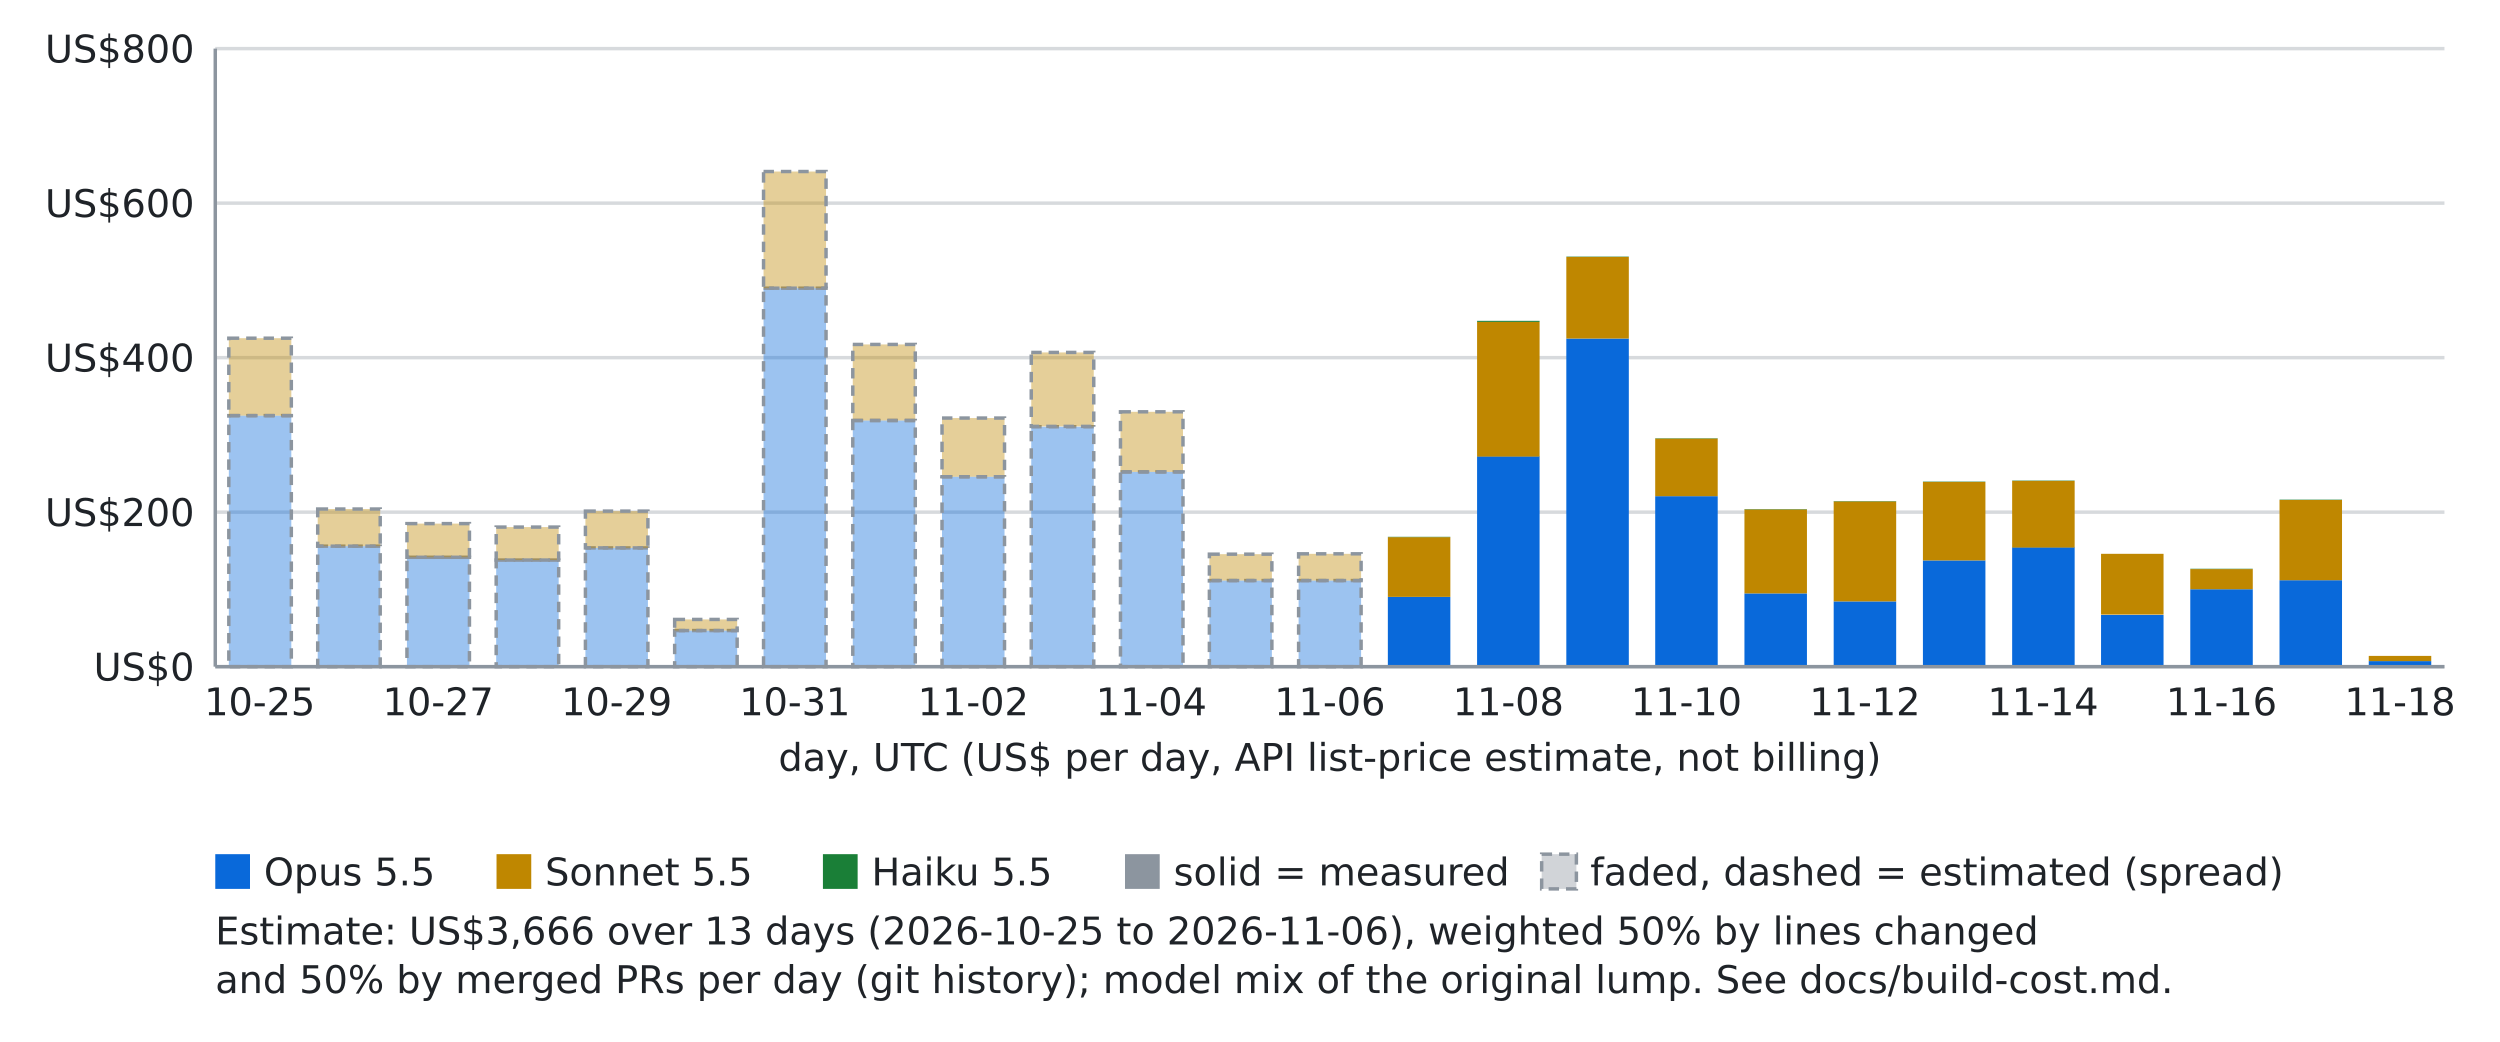
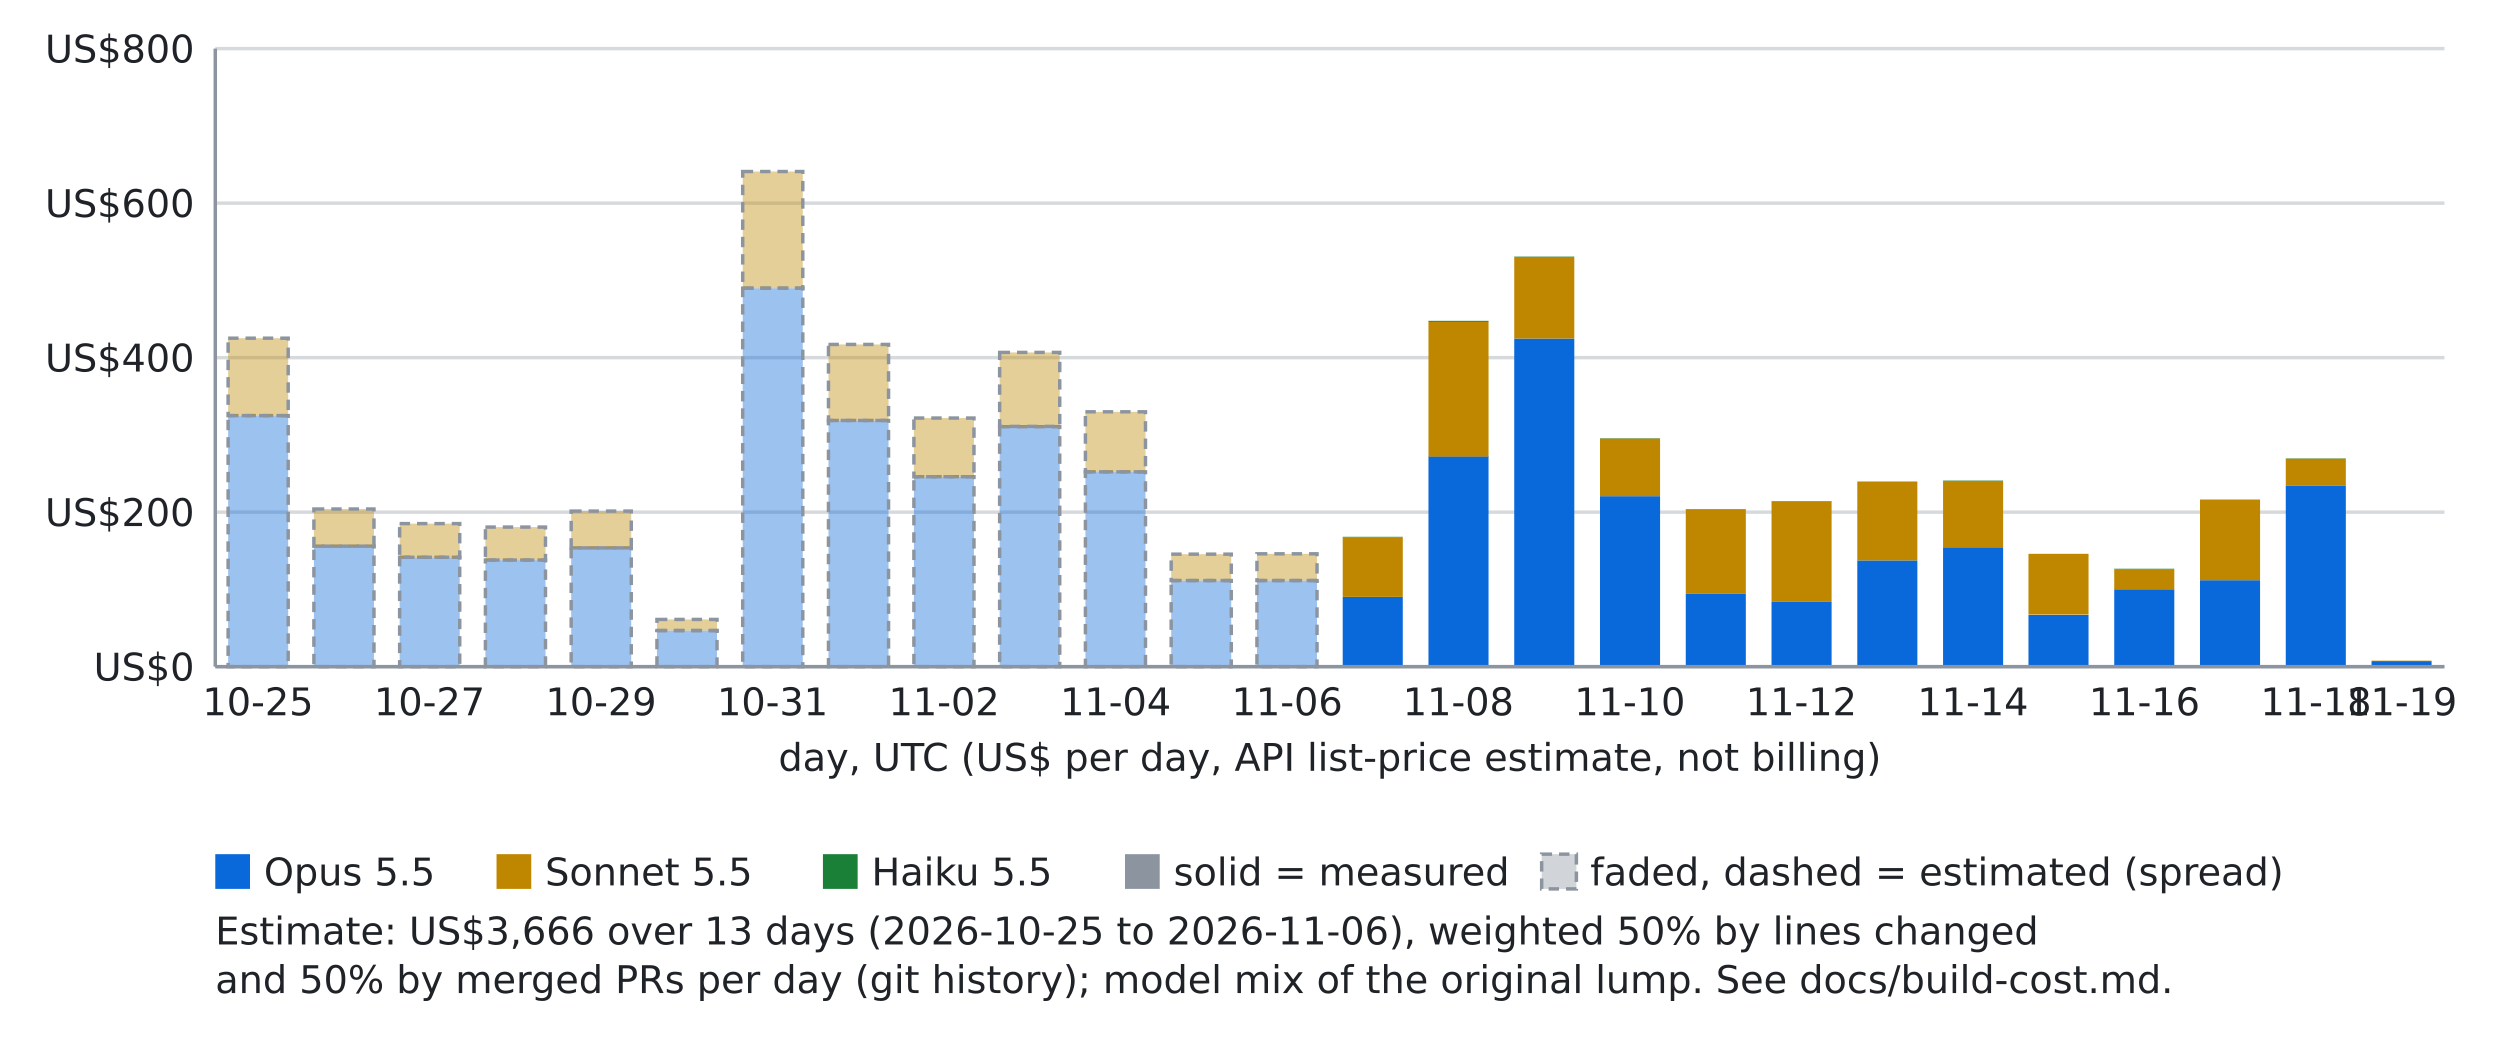
- <svg xmlns="http://www.w3.org/2000/svg" width="720" height="300" viewBox="0 0 720 300" role="img" aria-label="Daily build cost, API list-price estimate, not billing: 2026-10-25 US$425 estimated; 2026-10-26 US$204 estimated; 2026-10-27 US$185 estimated; 2026-10-28 US$181 estimated; 2026-10-29 US$201 estimated; 2026-10-30 US$61 estimated; 2026-10-31 US$641 estimated; 2026-11-01 US$417 estimated; 2026-11-02 US$322 estimated; 2026-11-03 US$407 estimated; 2026-11-04 US$330 estimated; 2026-11-05 US$146 estimated; 2026-11-06 US$146 estimated; 2026-11-07 US$168 measured; 2026-11-08 US$448 measured; 2026-11-09 US$531 measured; 2026-11-10 US$295 measured; 2026-11-11 US$204 measured; 2026-11-12 US$215 measured; 2026-11-13 US$239 measured; 2026-11-14 US$241 measured; 2026-11-15 US$146 measured; 2026-11-16 US$127 measured; 2026-11-17 US$216 measured; 2026-11-18 US$14 measured">
+ <svg xmlns="http://www.w3.org/2000/svg" width="720" height="300" viewBox="0 0 720 300" role="img" aria-label="Daily build cost, API list-price estimate, not billing: 2026-10-25 US$425 estimated; 2026-10-26 US$204 estimated; 2026-10-27 US$185 estimated; 2026-10-28 US$181 estimated; 2026-10-29 US$201 estimated; 2026-10-30 US$61 estimated; 2026-10-31 US$641 estimated; 2026-11-01 US$417 estimated; 2026-11-02 US$322 estimated; 2026-11-03 US$407 estimated; 2026-11-04 US$330 estimated; 2026-11-05 US$146 estimated; 2026-11-06 US$146 estimated; 2026-11-07 US$168 measured; 2026-11-08 US$448 measured; 2026-11-09 US$531 measured; 2026-11-10 US$295 measured; 2026-11-11 US$204 measured; 2026-11-12 US$215 measured; 2026-11-13 US$239 measured; 2026-11-14 US$241 measured; 2026-11-15 US$146 measured; 2026-11-16 US$127 measured; 2026-11-17 US$216 measured; 2026-11-18 US$269 measured; 2026-11-19 US$8 measured">
  <style>text{fill:#1f2328;font:11px Verdana,DejaVu Sans,sans-serif;font-variant-numeric:tabular-nums}.ax{stroke:#8c959f;stroke-width:1}.gr{stroke:#8c959f;stroke-opacity:.35;stroke-width:1}.est{fill-opacity:.4;stroke:#8c959f;stroke-width:1;stroke-dasharray:3 2}.key{fill:#8c959f;fill-opacity:.4;stroke:#8c959f;stroke-dasharray:3 2}.keym{fill:#8c959f}@media (prefers-color-scheme:dark){text{fill:#e6edf3}}.s0{fill:#0969da}.s1{fill:#bf8700}.s2{fill:#1a7f37}.s3{fill:#cf222e}.s4{fill:#8250df}.s5{fill:#6e7781}@media (prefers-color-scheme:dark){.s0{fill:#388bfd}.s1{fill:#d29922}.s2{fill:#3fb950}.s3{fill:#f85149}.s4{fill:#a371f7}.s5{fill:#8b949e}}</style>
  <line class="gr" x1="62" y1="192.0" x2="704" y2="192.0" />
  <text x="56" y="196.0" text-anchor="end">US$0</text>
  <line class="gr" x1="62" y1="147.5" x2="704" y2="147.5" />
  <text x="56" y="151.5" text-anchor="end">US$200</text>
  <line class="gr" x1="62" y1="103.0" x2="704" y2="103.0" />
  <text x="56" y="107.0" text-anchor="end">US$400</text>
  <line class="gr" x1="62" y1="58.5" x2="704" y2="58.5" />
  <text x="56" y="62.5" text-anchor="end">US$600</text>
  <line class="gr" x1="62" y1="14.0" x2="704" y2="14.0" />
  <text x="56" y="18.0" text-anchor="end">US$800</text>
-   <rect x="65.9" y="119.7" width="18.0" height="72.3" class="s0 est" />
-   <rect x="65.9" y="97.4" width="18.0" height="22.3" class="s1 est" />
-   <text x="74.8" y="206" text-anchor="middle">10-25</text>
-   <rect x="91.5" y="157.3" width="18.0" height="34.7" class="s0 est" />
-   <rect x="91.5" y="146.6" width="18.0" height="10.7" class="s1 est" />
-   <rect x="117.2" y="160.5" width="18.0" height="31.5" class="s0 est" />
-   <rect x="117.2" y="150.8" width="18.0" height="9.7" class="s1 est" />
-   <text x="126.2" y="206" text-anchor="middle">10-27</text>
-   <rect x="142.9" y="161.3" width="18.0" height="30.7" class="s0 est" />
-   <rect x="142.9" y="151.8" width="18.0" height="9.5" class="s1 est" />
-   <rect x="168.6" y="157.8" width="18.0" height="34.2" class="s0 est" />
-   <rect x="168.6" y="147.2" width="18.0" height="10.6" class="s1 est" />
-   <text x="177.6" y="206" text-anchor="middle">10-29</text>
-   <rect x="194.3" y="181.6" width="18.0" height="10.4" class="s0 est" />
-   <rect x="194.3" y="178.4" width="18.0" height="3.2" class="s1 est" />
-   <rect x="219.9" y="83.0" width="18.0" height="109.0" class="s0 est" />
-   <rect x="219.9" y="49.4" width="18.0" height="33.6" class="s1 est" />
-   <text x="228.9" y="206" text-anchor="middle">10-31</text>
-   <rect x="245.6" y="121.1" width="18.0" height="70.9" class="s0 est" />
-   <rect x="245.6" y="99.2" width="18.0" height="21.9" class="s1 est" />
-   <rect x="271.3" y="137.3" width="18.0" height="54.7" class="s0 est" />
-   <rect x="271.3" y="120.4" width="18.0" height="16.9" class="s1 est" />
-   <text x="280.3" y="206" text-anchor="middle">11-02</text>
-   <rect x="297.0" y="122.9" width="18.0" height="69.1" class="s0 est" />
-   <rect x="297.0" y="101.5" width="18.0" height="21.3" class="s1 est" />
-   <rect x="322.7" y="135.9" width="18.0" height="56.1" class="s0 est" />
-   <rect x="322.7" y="118.6" width="18.0" height="17.3" class="s1 est" />
-   <text x="331.6" y="206" text-anchor="middle">11-04</text>
-   <rect x="348.3" y="167.2" width="18.0" height="24.8" class="s0 est" />
-   <rect x="348.3" y="159.6" width="18.0" height="7.6" class="s1 est" />
-   <rect x="374.0" y="167.2" width="18.0" height="24.8" class="s0 est" />
-   <rect x="374.0" y="159.5" width="18.0" height="7.7" class="s1 est" />
-   <text x="383.0" y="206" text-anchor="middle">11-06</text>
-   <rect x="399.7" y="171.9" width="18.0" height="20.1" class="s0" />
-   <rect x="399.7" y="154.7" width="18.0" height="17.2" class="s1" />
-   <rect x="399.7" y="154.6" width="18.0" height="0.1" class="s2" />
-   <rect x="425.4" y="131.4" width="18.0" height="60.6" class="s0" />
-   <rect x="425.4" y="92.7" width="18.0" height="38.8" class="s1" />
-   <rect x="425.4" y="92.4" width="18.0" height="0.3" class="s2" />
-   <text x="434.4" y="206" text-anchor="middle">11-08</text>
-   <rect x="451.1" y="97.5" width="18.0" height="94.5" class="s0" />
-   <rect x="451.1" y="74.0" width="18.0" height="23.5" class="s1" />
-   <rect x="451.1" y="73.8" width="18.0" height="0.1" class="s2" />
-   <rect x="476.7" y="142.9" width="18.0" height="49.1" class="s0" />
-   <rect x="476.7" y="126.3" width="18.0" height="16.6" class="s1" />
-   <rect x="476.7" y="126.3" width="18.0" height="0.1" class="s2" />
-   <text x="485.7" y="206" text-anchor="middle">11-10</text>
-   <rect x="502.4" y="170.9" width="18.0" height="21.1" class="s0" />
-   <rect x="502.4" y="146.7" width="18.0" height="24.2" class="s1" />
-   <rect x="502.4" y="146.7" width="18.0" height="0.1" class="s2" />
-   <rect x="528.1" y="173.2" width="18.0" height="18.8" class="s0" />
-   <rect x="528.1" y="144.4" width="18.0" height="28.8" class="s1" />
-   <rect x="528.1" y="144.3" width="18.0" height="0.1" class="s2" />
-   <text x="537.1" y="206" text-anchor="middle">11-12</text>
-   <rect x="553.8" y="161.4" width="18.0" height="30.6" class="s0" />
-   <rect x="553.8" y="138.8" width="18.0" height="22.6" class="s1" />
-   <rect x="553.8" y="138.7" width="18.0" height="0.1" class="s2" />
-   <rect x="579.5" y="157.6" width="18.0" height="34.4" class="s0" />
-   <rect x="579.5" y="138.5" width="18.0" height="19.2" class="s1" />
-   <rect x="579.5" y="138.4" width="18.0" height="0.1" class="s2" />
-   <text x="588.4" y="206" text-anchor="middle">11-14</text>
-   <rect x="605.1" y="177.1" width="18.0" height="14.9" class="s0" />
-   <rect x="605.1" y="159.5" width="18.0" height="17.5" class="s1" />
-   <rect x="605.1" y="159.5" width="18.0" height="0.0" class="s2" />
-   <rect x="630.8" y="169.7" width="18.0" height="22.3" class="s0" />
-   <rect x="630.8" y="163.9" width="18.0" height="5.8" class="s1" />
-   <rect x="630.8" y="163.8" width="18.0" height="0.1" class="s2" />
-   <text x="639.8" y="206" text-anchor="middle">11-16</text>
-   <rect x="656.5" y="167.1" width="18.0" height="24.9" class="s0" />
-   <rect x="656.5" y="144.0" width="18.0" height="23.1" class="s1" />
-   <rect x="656.5" y="143.9" width="18.0" height="0.1" class="s2" />
-   <rect x="682.2" y="190.4" width="18.0" height="1.6" class="s0" />
-   <rect x="682.2" y="188.9" width="18.0" height="1.5" class="s1" />
-   <rect x="682.2" y="188.9" width="18.0" height="0.0" class="s2" />
-   <text x="691.2" y="206" text-anchor="middle">11-18</text>
+   <rect x="65.7" y="119.7" width="17.3" height="72.3" class="s0 est" />
+   <rect x="65.7" y="97.4" width="17.3" height="22.3" class="s1 est" />
+   <text x="74.3" y="206" text-anchor="middle">10-25</text>
+   <rect x="90.4" y="157.3" width="17.3" height="34.7" class="s0 est" />
+   <rect x="90.4" y="146.6" width="17.3" height="10.7" class="s1 est" />
+   <rect x="115.1" y="160.5" width="17.3" height="31.5" class="s0 est" />
+   <rect x="115.1" y="150.8" width="17.3" height="9.7" class="s1 est" />
+   <text x="123.7" y="206" text-anchor="middle">10-27</text>
+   <rect x="139.8" y="161.3" width="17.3" height="30.7" class="s0 est" />
+   <rect x="139.8" y="151.8" width="17.3" height="9.5" class="s1 est" />
+   <rect x="164.5" y="157.8" width="17.3" height="34.2" class="s0 est" />
+   <rect x="164.5" y="147.2" width="17.3" height="10.6" class="s1 est" />
+   <text x="173.1" y="206" text-anchor="middle">10-29</text>
+   <rect x="189.2" y="181.6" width="17.3" height="10.4" class="s0 est" />
+   <rect x="189.2" y="178.4" width="17.3" height="3.2" class="s1 est" />
+   <rect x="213.9" y="83.0" width="17.3" height="109.0" class="s0 est" />
+   <rect x="213.9" y="49.4" width="17.3" height="33.6" class="s1 est" />
+   <text x="222.5" y="206" text-anchor="middle">10-31</text>
+   <rect x="238.6" y="121.1" width="17.3" height="70.9" class="s0 est" />
+   <rect x="238.6" y="99.2" width="17.3" height="21.9" class="s1 est" />
+   <rect x="263.2" y="137.3" width="17.3" height="54.7" class="s0 est" />
+   <rect x="263.2" y="120.4" width="17.3" height="16.9" class="s1 est" />
+   <text x="271.9" y="206" text-anchor="middle">11-02</text>
+   <rect x="287.9" y="122.9" width="17.3" height="69.1" class="s0 est" />
+   <rect x="287.9" y="101.5" width="17.3" height="21.3" class="s1 est" />
+   <rect x="312.6" y="135.9" width="17.3" height="56.1" class="s0 est" />
+   <rect x="312.6" y="118.6" width="17.3" height="17.3" class="s1 est" />
+   <text x="321.3" y="206" text-anchor="middle">11-04</text>
+   <rect x="337.3" y="167.2" width="17.3" height="24.8" class="s0 est" />
+   <rect x="337.3" y="159.6" width="17.3" height="7.6" class="s1 est" />
+   <rect x="362.0" y="167.2" width="17.3" height="24.8" class="s0 est" />
+   <rect x="362.0" y="159.5" width="17.3" height="7.7" class="s1 est" />
+   <text x="370.7" y="206" text-anchor="middle">11-06</text>
+   <rect x="386.7" y="171.9" width="17.3" height="20.1" class="s0" />
+   <rect x="386.7" y="154.7" width="17.3" height="17.2" class="s1" />
+   <rect x="386.7" y="154.6" width="17.3" height="0.1" class="s2" />
+   <rect x="411.4" y="131.4" width="17.3" height="60.6" class="s0" />
+   <rect x="411.4" y="92.7" width="17.3" height="38.8" class="s1" />
+   <rect x="411.4" y="92.4" width="17.3" height="0.3" class="s2" />
+   <text x="420.0" y="206" text-anchor="middle">11-08</text>
+   <rect x="436.1" y="97.5" width="17.3" height="94.5" class="s0" />
+   <rect x="436.1" y="74.0" width="17.3" height="23.5" class="s1" />
+   <rect x="436.1" y="73.8" width="17.3" height="0.1" class="s2" />
+   <rect x="460.8" y="142.9" width="17.3" height="49.1" class="s0" />
+   <rect x="460.8" y="126.3" width="17.3" height="16.6" class="s1" />
+   <rect x="460.8" y="126.3" width="17.3" height="0.1" class="s2" />
+   <text x="469.4" y="206" text-anchor="middle">11-10</text>
+   <rect x="485.5" y="170.9" width="17.3" height="21.1" class="s0" />
+   <rect x="485.5" y="146.7" width="17.3" height="24.2" class="s1" />
+   <rect x="485.5" y="146.7" width="17.3" height="0.1" class="s2" />
+   <rect x="510.2" y="173.2" width="17.3" height="18.8" class="s0" />
+   <rect x="510.2" y="144.4" width="17.3" height="28.8" class="s1" />
+   <rect x="510.2" y="144.3" width="17.3" height="0.1" class="s2" />
+   <text x="518.8" y="206" text-anchor="middle">11-12</text>
+   <rect x="534.9" y="161.4" width="17.3" height="30.6" class="s0" />
+   <rect x="534.9" y="138.8" width="17.3" height="22.6" class="s1" />
+   <rect x="534.9" y="138.7" width="17.3" height="0.1" class="s2" />
+   <rect x="559.6" y="157.6" width="17.3" height="34.4" class="s0" />
+   <rect x="559.6" y="138.5" width="17.3" height="19.2" class="s1" />
+   <rect x="559.6" y="138.4" width="17.3" height="0.1" class="s2" />
+   <text x="568.2" y="206" text-anchor="middle">11-14</text>
+   <rect x="584.2" y="177.1" width="17.3" height="14.9" class="s0" />
+   <rect x="584.2" y="159.5" width="17.3" height="17.5" class="s1" />
+   <rect x="584.2" y="159.5" width="17.3" height="0.0" class="s2" />
+   <rect x="608.9" y="169.7" width="17.3" height="22.3" class="s0" />
+   <rect x="608.9" y="163.9" width="17.3" height="5.8" class="s1" />
+   <rect x="608.9" y="163.8" width="17.3" height="0.1" class="s2" />
+   <text x="617.6" y="206" text-anchor="middle">11-16</text>
+   <rect x="633.6" y="167.1" width="17.3" height="24.9" class="s0" />
+   <rect x="633.6" y="144.0" width="17.3" height="23.1" class="s1" />
+   <rect x="633.6" y="143.9" width="17.3" height="0.1" class="s2" />
+   <rect x="658.3" y="139.8" width="17.3" height="52.2" class="s0" />
+   <rect x="658.3" y="132.1" width="17.3" height="7.7" class="s1" />
+   <rect x="658.3" y="132.1" width="17.3" height="0.1" class="s2" />
+   <text x="667.0" y="206" text-anchor="middle">11-18</text>
+   <rect x="683.0" y="190.4" width="17.3" height="1.6" class="s0" />
+   <rect x="683.0" y="190.2" width="17.3" height="0.1" class="s1" />
+   <rect x="683.0" y="190.2" width="17.3" height="0.0" class="s2" />
+   <text x="691.7" y="206" text-anchor="middle">11-19</text>
  <line class="ax" x1="62" y1="14" x2="62" y2="192" />
  <line class="ax" x1="62" y1="192" x2="704" y2="192" />
  <text x="383" y="222" text-anchor="middle">day, UTC (US$ per day, API list-price estimate, not billing)</text>
  <rect x="62" y="246" width="10" height="10" class="s0" />
  <text x="76" y="255">Opus 5.5</text>
  <rect x="143" y="246" width="10" height="10" class="s1" />
  <text x="157" y="255">Sonnet 5.5</text>
  <rect x="237" y="246" width="10" height="10" class="s2" />
  <text x="251" y="255">Haiku 5.5</text>
  <rect x="324" y="246" width="10" height="10" class="keym" />
  <text x="338" y="255">solid = measured</text>
  <rect x="444" y="246" width="10" height="10" class="key" />
  <text x="458" y="255">faded, dashed = estimated (spread)</text>
  <text x="62" y="272">Estimate: US$3,666 over 13 days (2026-10-25 to 2026-11-06), weighted 50% by lines changed</text>
  <text x="62" y="286">and 50% by merged PRs per day (git history); model mix of the original lump. See docs/build-cost.md.</text>
</svg>
